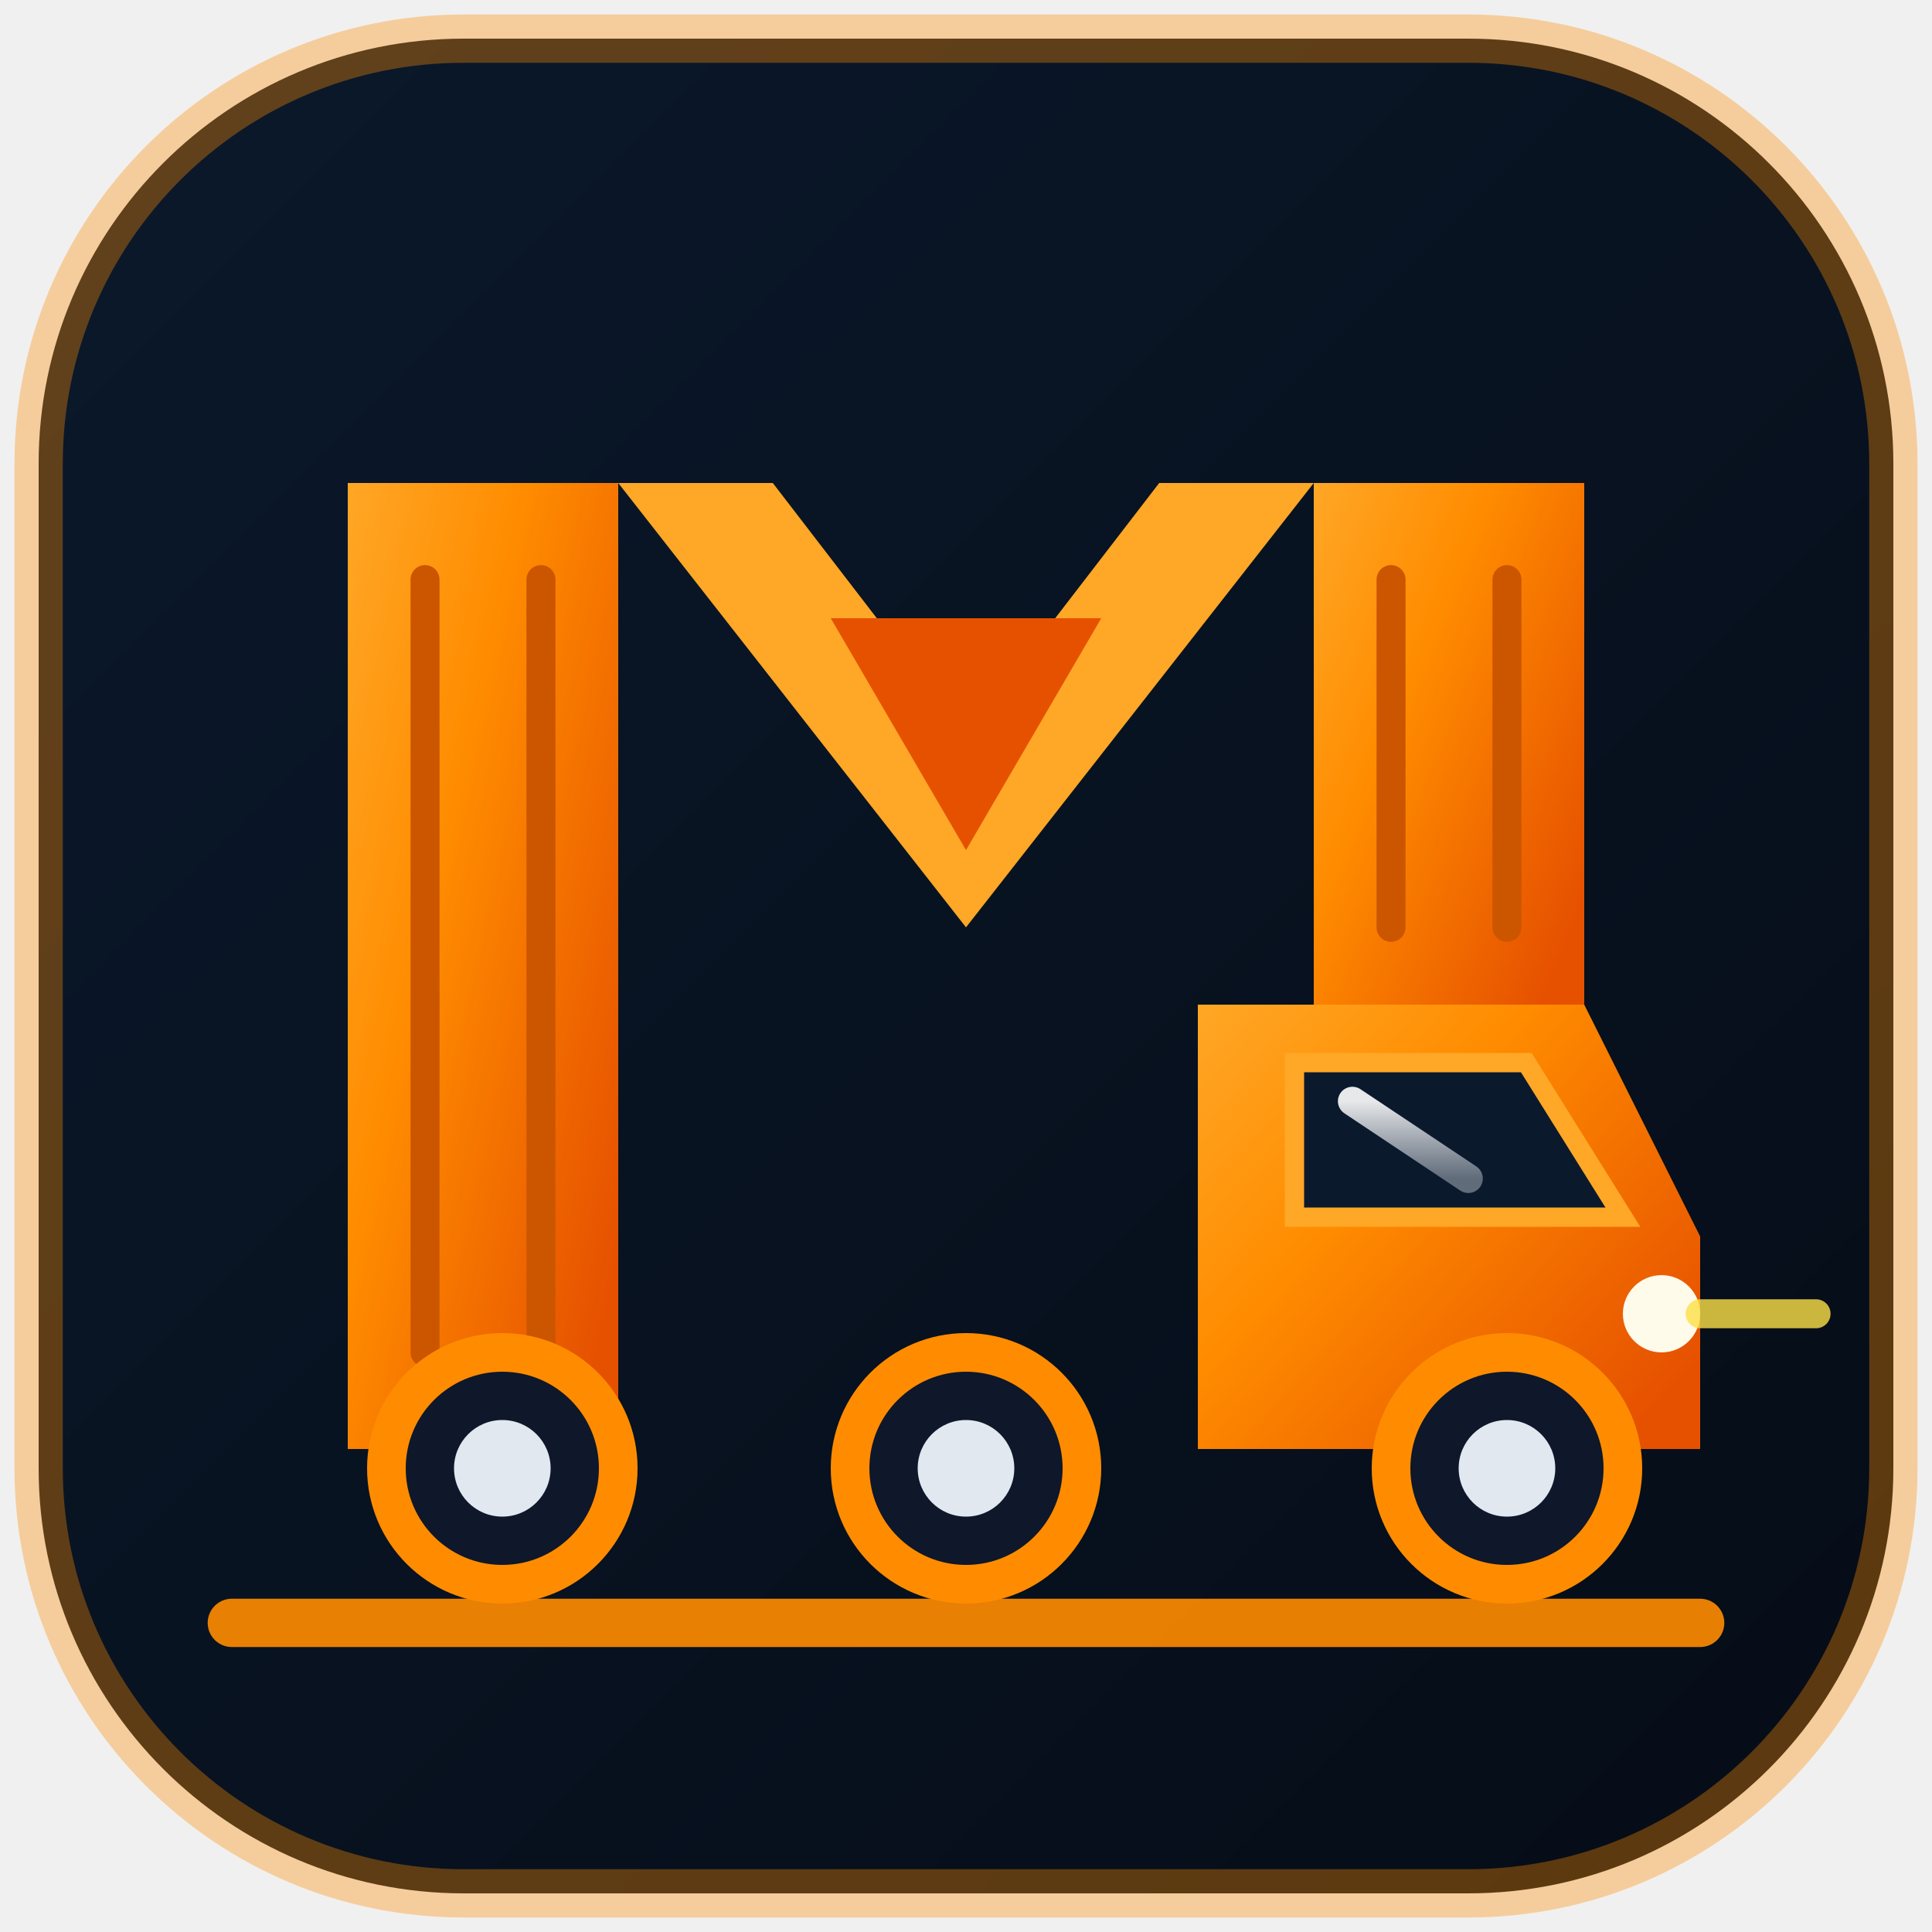
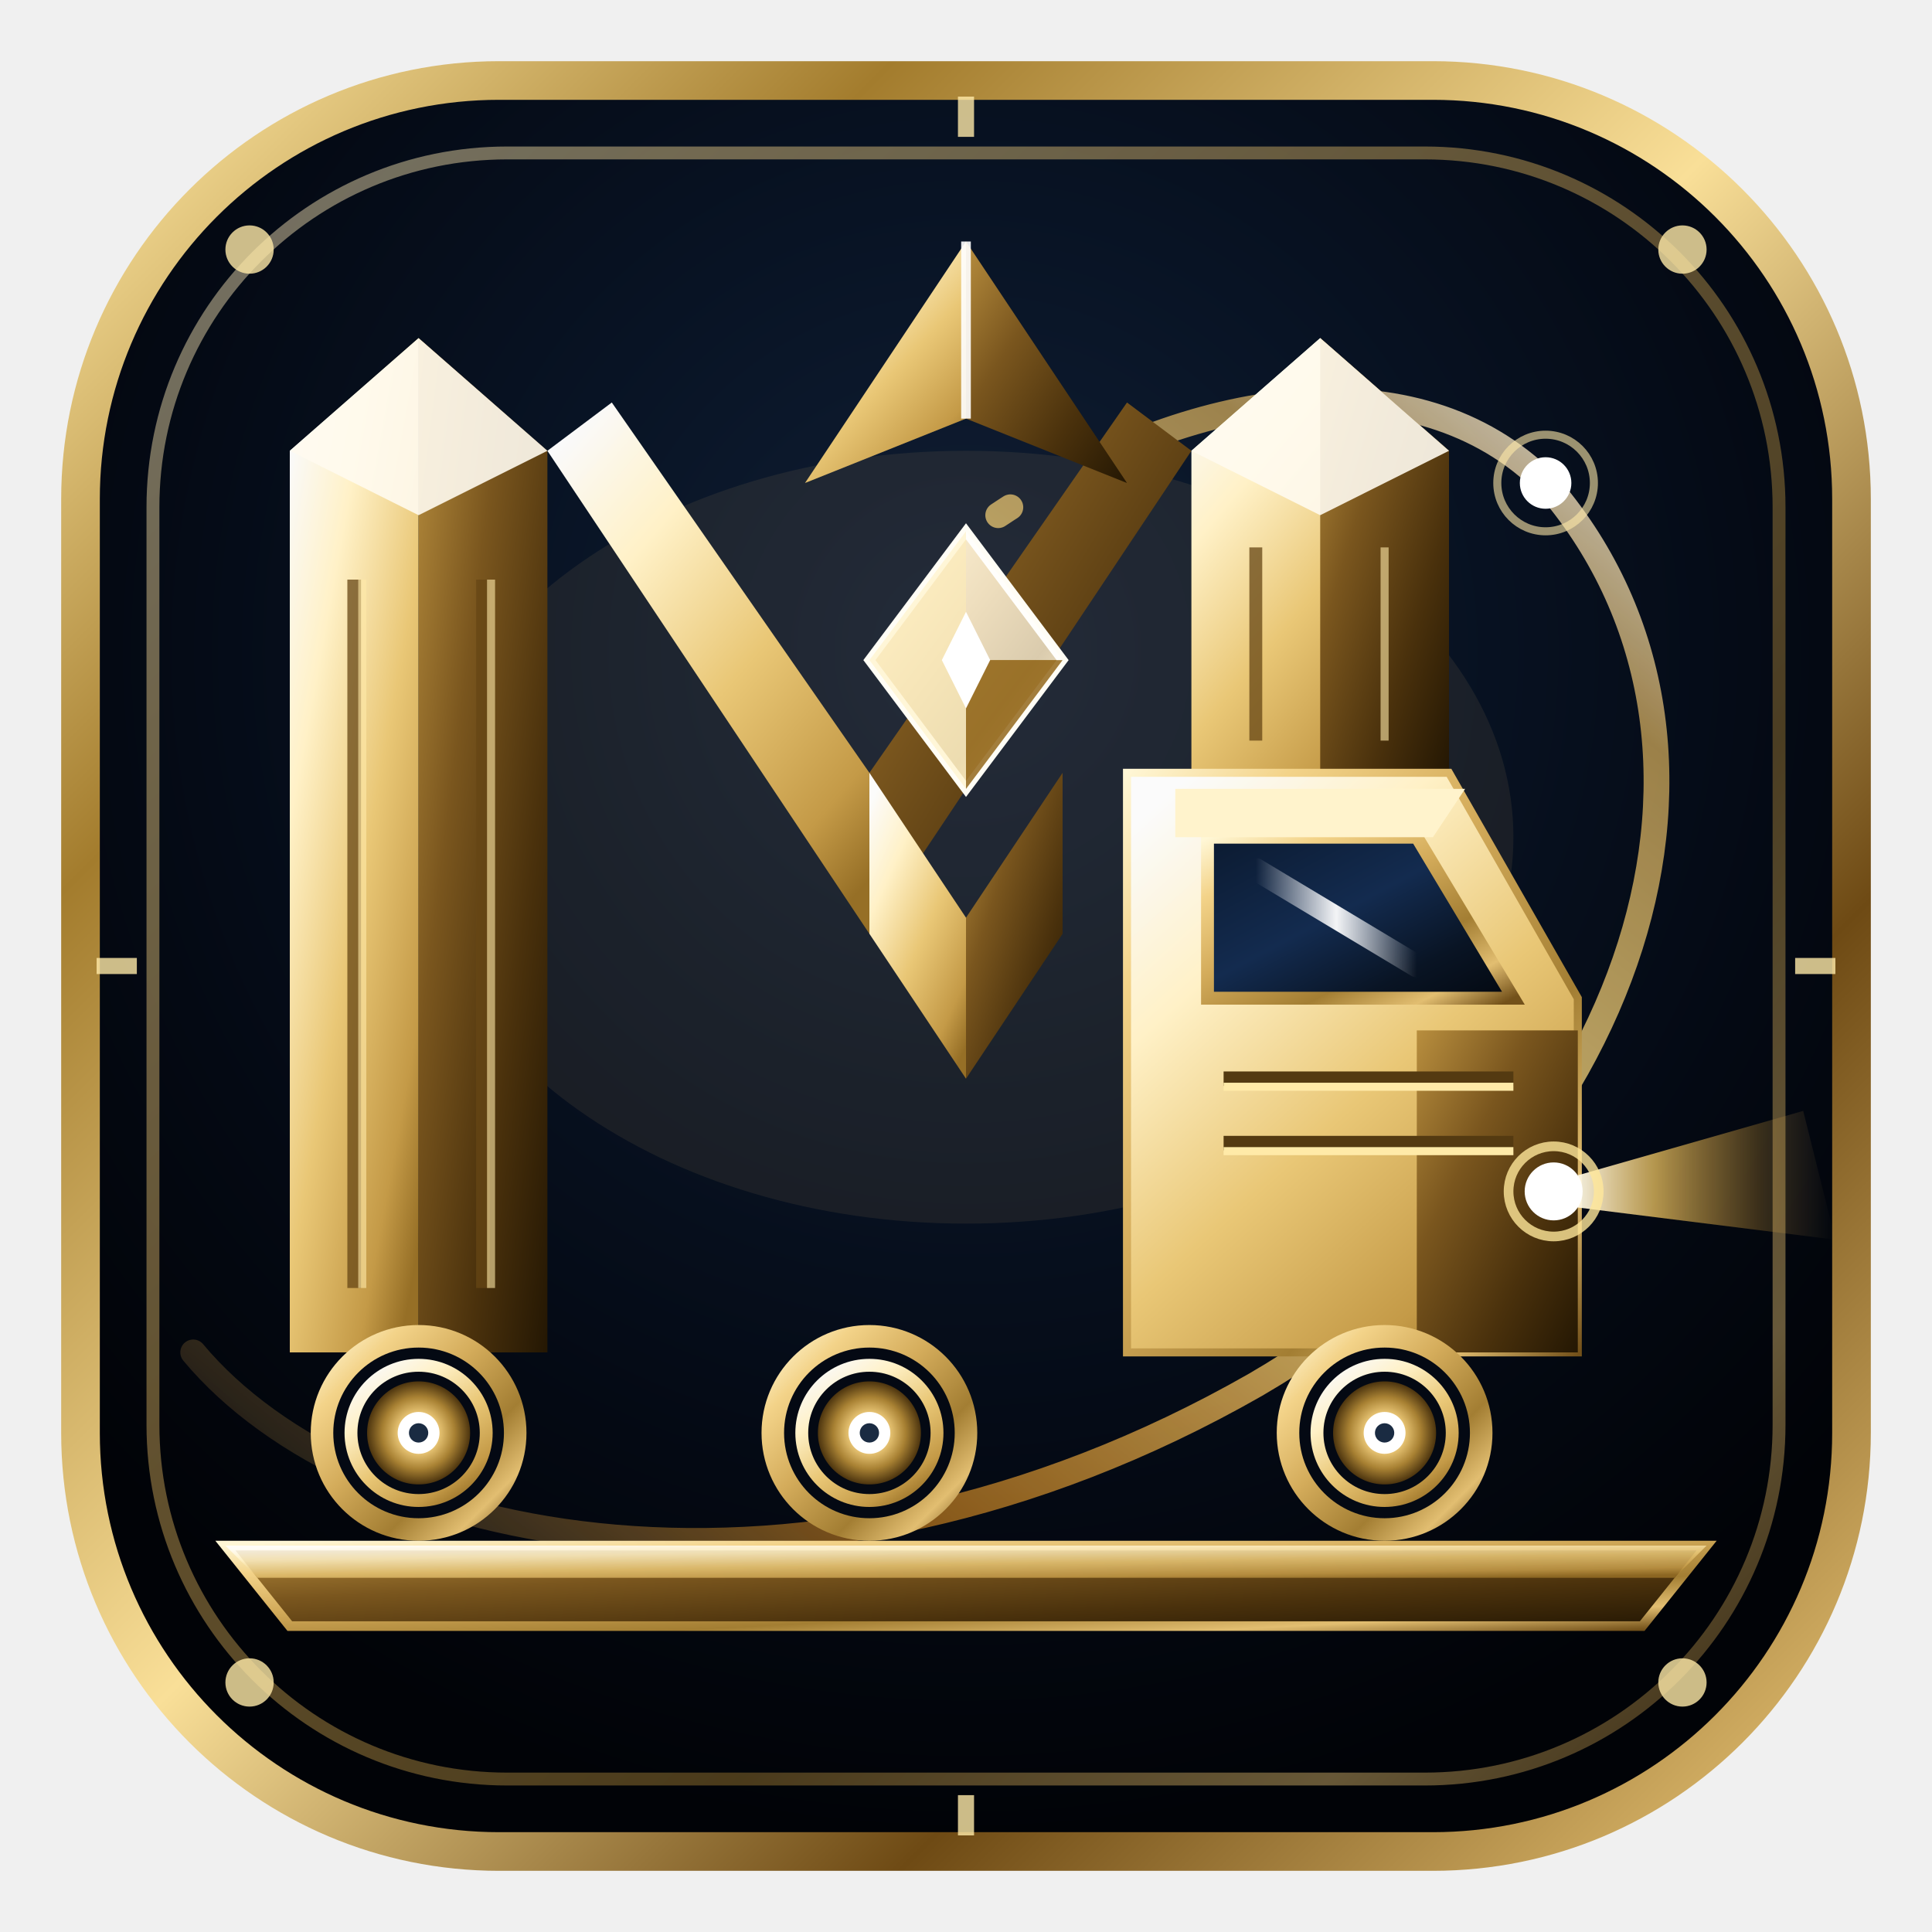
- <svg xmlns="http://www.w3.org/2000/svg" viewBox="0 0 100 100" width="512" height="512">
+ <svg xmlns="http://www.w3.org/2000/svg" viewBox="0 0 120 120" width="512" height="512" role="img" aria-label="MAXIMUS Global Transport Link - Imperial Luxury Insignia">
  <defs>
-     <linearGradient id="maximusBgGrad" x1="0%" y1="0%" x2="100%" y2="100%">
-       <stop offset="0%" stop-color="#0B192C" />
-       <stop offset="100%" stop-color="#050C16" />
+     <radialGradient id="maximus-bg-radial" cx="50%" cy="32%" r="68%">
+       <stop offset="0%" stop-color="#111F35" />
+       <stop offset="38%" stop-color="#081324" />
+       <stop offset="72%" stop-color="#040913" />
+       <stop offset="100%" stop-color="#010307" />
+     </radialGradient>
+     <linearGradient id="maximus-gold-primary" x1="0%" y1="0%" x2="100%" y2="100%">
+       <stop offset="0%" stop-color="#FFF7D6" />
+       <stop offset="18%" stop-color="#F3D389" />
+       <stop offset="42%" stop-color="#D4AC5B" />
+       <stop offset="68%" stop-color="#A37E33" />
+       <stop offset="86%" stop-color="#E2BE71" />
+       <stop offset="100%" stop-color="#73511A" />
    </linearGradient>
-     <linearGradient id="truckOrangeGrad" x1="0%" y1="0%" x2="100%" y2="80%">
-       <stop offset="0%" stop-color="#FFA726" />
-       <stop offset="40%" stop-color="#FF8C00" />
-       <stop offset="100%" stop-color="#E65100" />
+     <linearGradient id="maximus-gold-light" x1="15%" y1="0%" x2="85%" y2="100%">
+       <stop offset="0%" stop-color="#FFFFFF" stop-opacity="0.98" />
+       <stop offset="25%" stop-color="#FFF1C7" />
+       <stop offset="55%" stop-color="#E9C776" />
+       <stop offset="85%" stop-color="#C49A47" />
+       <stop offset="100%" stop-color="#966F26" />
    </linearGradient>
-     <linearGradient id="cabAccentGrad" x1="0%" y1="0%" x2="0%" y2="100%">
-       <stop offset="0%" stop-color="#FFFFFF" stop-opacity="0.9" />
-       <stop offset="100%" stop-color="#E2E8F0" stop-opacity="0.4" />
+     <linearGradient id="maximus-gold-shadow" x1="0%" y1="0%" x2="100%" y2="100%">
+       <stop offset="0%" stop-color="#B88E3E" />
+       <stop offset="35%" stop-color="#7A561E" />
+       <stop offset="70%" stop-color="#4A310C" />
+       <stop offset="100%" stop-color="#241703" />
    </linearGradient>
+     <linearGradient id="maximus-platinum-glare" x1="0%" y1="0%" x2="100%" y2="0%">
+       <stop offset="0%" stop-color="#FFFFFF" stop-opacity="0" />
+       <stop offset="50%" stop-color="#FFFFFF" stop-opacity="0.95" />
+       <stop offset="100%" stop-color="#FFFFFF" stop-opacity="0" />
+     </linearGradient>
+     <linearGradient id="maximus-bezel-rim" x1="0%" y1="0%" x2="100%" y2="100%">
+       <stop offset="0%" stop-color="#FFE8A3" />
+       <stop offset="22%" stop-color="#A37C2D" />
+       <stop offset="48%" stop-color="#F9DF98" />
+       <stop offset="74%" stop-color="#6E4A14" />
+       <stop offset="100%" stop-color="#E8C474" />
+     </linearGradient>
+     <linearGradient id="maximus-windshield-tint" x1="0%" y1="0%" x2="100%" y2="100%">
+       <stop offset="0%" stop-color="#0B1A30" />
+       <stop offset="45%" stop-color="#132B4F" />
+       <stop offset="75%" stop-color="#091424" />
+       <stop offset="100%" stop-color="#030810" />
+     </linearGradient>
+     <linearGradient id="maximus-headlight-beam" x1="0%" y1="50%" x2="100%" y2="50%">
+       <stop offset="0%" stop-color="#FFF9E6" stop-opacity="0.95" />
+       <stop offset="30%" stop-color="#FFD166" stop-opacity="0.7" />
+       <stop offset="70%" stop-color="#E5A93C" stop-opacity="0.25" />
+       <stop offset="100%" stop-color="#C9A86A" stop-opacity="0" />
+     </linearGradient>
+     <linearGradient id="maximus-orbit-meridian" x1="0%" y1="100%" x2="100%" y2="0%">
+       <stop offset="0%" stop-color="#C9A86A" stop-opacity="0.05" />
+       <stop offset="25%" stop-color="#FF9F1C" stop-opacity="0.6" />
+       <stop offset="55%" stop-color="#FFE28A" stop-opacity="0.95" />
+       <stop offset="85%" stop-color="#D4AC5B" stop-opacity="0.85" />
+       <stop offset="100%" stop-color="#FFFFFF" stop-opacity="1" />
+     </linearGradient>
+     <radialGradient id="maximus-wheel-metal" cx="50%" cy="50%" r="50%">
+       <stop offset="0%" stop-color="#FFFFFF" />
+       <stop offset="35%" stop-color="#F1CE7D" />
+       <stop offset="70%" stop-color="#A88133" />
+       <stop offset="100%" stop-color="#4D350F" />
+     </radialGradient>
  </defs>
-   <rect x="2" y="2" width="96" height="96" rx="22" fill="url(#maximusBgGrad)" stroke="#FF8C00" stroke-width="2.5" stroke-opacity="0.35" />
-   <path d="M 18 25 L 32 25 L 32 75 L 18 75 Z" fill="url(#truckOrangeGrad)" />
-   <line x1="22" y1="30" x2="22" y2="70" stroke="#CC5500" stroke-width="1.5" stroke-linecap="round" />
-   <line x1="28" y1="30" x2="28" y2="70" stroke="#CC5500" stroke-width="1.5" stroke-linecap="round" />
-   <path d="M 32 25 L 50 48 L 68 25 L 60 25 L 50 38 L 40 25 Z" fill="#FFA726" />
-   <polygon points="50,44 43,32 57,32" fill="#E65100" />
-   <path d="M 68 25 L 82 25 L 82 52 L 68 52 Z" fill="url(#truckOrangeGrad)" />
-   <line x1="72" y1="30" x2="72" y2="48" stroke="#CC5500" stroke-width="1.5" stroke-linecap="round" />
-   <line x1="78" y1="30" x2="78" y2="48" stroke="#CC5500" stroke-width="1.5" stroke-linecap="round" />
-   <path d="M 62 52 L 82 52 L 88 64 L 88 75 L 62 75 Z" fill="url(#truckOrangeGrad)" />
-   <path d="M 67 55 L 79 55 L 84 63 L 67 63 Z" fill="#0B192C" stroke="#FFA726" stroke-width="1" />
-   <line x1="70" y1="57" x2="76" y2="61" stroke="url(#cabAccentGrad)" stroke-width="1.5" stroke-linecap="round" />
-   <circle cx="86" cy="68" r="2" fill="#FFFBEB" />
-   <line x1="88" y1="68" x2="94" y2="68" stroke="#FDE047" stroke-width="1.5" stroke-linecap="round" opacity="0.8" />
-   <circle cx="78" cy="76" r="6" fill="#0F172A" stroke="#FF8C00" stroke-width="2" />
-   <circle cx="78" cy="76" r="2.5" fill="#E2E8F0" />
-   <circle cx="50" cy="76" r="6" fill="#0F172A" stroke="#FF8C00" stroke-width="2" />
-   <circle cx="50" cy="76" r="2.5" fill="#E2E8F0" />
-   <circle cx="26" cy="76" r="6" fill="#0F172A" stroke="#FF8C00" stroke-width="2" />
-   <circle cx="26" cy="76" r="2.5" fill="#E2E8F0" />
-   <line x1="12" y1="84" x2="88" y2="84" stroke="#FF8C00" stroke-width="2.5" stroke-linecap="round" opacity="0.9" />
+   <rect x="5" y="6" width="110" height="110" rx="26" fill="#000000" opacity="0.9" />
+   <rect x="5" y="5" width="110" height="110" rx="26" fill="url(#maximus-bg-radial)" stroke="url(#maximus-bezel-rim)" stroke-width="2.4" />
+   <rect x="9.5" y="9.5" width="101" height="101" rx="22" fill="none" stroke="url(#maximus-gold-primary)" stroke-width="0.8" stroke-opacity="0.45" />
+   <circle cx="15.5" cy="15.5" r="1.5" fill="#FFEAA8" opacity="0.8" />
+   <circle cx="104.5" cy="15.5" r="1.5" fill="#FFEAA8" opacity="0.8" />
+   <circle cx="15.5" cy="104.5" r="1.5" fill="#FFEAA8" opacity="0.8" />
+   <circle cx="104.5" cy="104.5" r="1.5" fill="#FFEAA8" opacity="0.8" />
+   <line x1="60" y1="6" x2="60" y2="8.5" stroke="#FFEAA8" stroke-width="1" stroke-opacity="0.8" />
+   <line x1="60" y1="111.5" x2="60" y2="114" stroke="#FFEAA8" stroke-width="1" stroke-opacity="0.8" />
+   <line x1="6" y1="60" x2="8.5" y2="60" stroke="#FFEAA8" stroke-width="1" stroke-opacity="0.8" />
+   <line x1="111.5" y1="60" x2="114" y2="60" stroke="#FFEAA8" stroke-width="1" stroke-opacity="0.8" />
+   <ellipse cx="60" cy="52" rx="34" ry="24" fill="#C9A86A" opacity="0.1" />
+   <path d="M 12 84 C 22 96, 50 102, 78 86 C 102 72, 110 46, 96 30 C 88 22, 74 24, 62 32" fill="none" stroke="url(#maximus-orbit-meridian)" stroke-width="1.6" stroke-linecap="round" stroke-dasharray="80 7" opacity="0.85" />
+   <g id="monogram-and-chassis">
+     <path d="M 18 28 L 26 21 L 26 84 L 18 84 Z" fill="url(#maximus-gold-light)" />
+     <path d="M 26 21 L 34 28 L 34 84 L 26 84 Z" fill="url(#maximus-gold-shadow)" />
+     <polygon points="18,28 26,21 34,28 26,32" fill="#FFFBF0" opacity="0.9" />
+     <line x1="22" y1="36" x2="22" y2="80" stroke="#664614" stroke-width="0.85" opacity="0.75" />
+     <line x1="22.5" y1="36" x2="22.5" y2="80" stroke="#FFEAA8" stroke-width="0.5" opacity="0.6" />
+     <line x1="30" y1="36" x2="30" y2="80" stroke="#664614" stroke-width="0.85" opacity="0.75" />
+     <line x1="30.5" y1="36" x2="30.5" y2="80" stroke="#FFEAA8" stroke-width="0.5" opacity="0.6" />
+     <path d="M 34 28 L 54 58 L 54 48 L 38 25 Z" fill="url(#maximus-gold-light)" />
+     <path d="M 54 58 L 74 28 L 70 25 L 54 48 Z" fill="url(#maximus-gold-shadow)" />
+     <polygon points="54,48 60,57 60,67 54,58" fill="url(#maximus-gold-light)" />
+     <polygon points="60,57 66,48 66,58 60,67" fill="url(#maximus-gold-shadow)" />
+     <path d="M 60 15 L 70 30 L 60 26 Z" fill="url(#maximus-gold-shadow)" />
+     <path d="M 60 15 L 60 26 L 50 30 Z" fill="url(#maximus-gold-light)" />
+     <line x1="60" y1="15" x2="60" y2="26" stroke="#FFFFFF" stroke-width="0.6" opacity="0.9" />
+     <polygon points="60,33 66,41 60,49 54,41" fill="url(#maximus-gold-primary)" stroke="#FFFDF5" stroke-width="0.6" />
+     <polygon points="60,33 60,49 54,41" fill="#FFF4D0" opacity="0.8" />
+     <polygon points="60,33 66,41 60,41" fill="#FFFFFF" opacity="0.6" />
+     <polygon points="60,41 66,41 60,49" fill="#997028" opacity="0.9" />
+     <polygon points="60,38 61.5,41 60,44 58.5,41" fill="#FFFFFF" />
+     <path d="M 74 28 L 82 21 L 90 28 L 90 48 L 74 48 Z" fill="url(#maximus-gold-light)" />
+     <path d="M 82 21 L 90 28 L 90 48 L 82 48 Z" fill="url(#maximus-gold-shadow)" />
+     <polygon points="74,28 82,21 90,28 82,32" fill="#FFFBF0" opacity="0.9" />
+     <line x1="78" y1="34" x2="78" y2="46" stroke="#664614" stroke-width="0.8" opacity="0.75" />
+     <line x1="86" y1="34" x2="86" y2="46" stroke="#FFEAA8" stroke-width="0.5" opacity="0.6" />
+     <path d="M 70 48 L 90 48 L 98 62 L 98 84 L 70 84 Z" fill="url(#maximus-gold-light)" stroke="url(#maximus-gold-primary)" stroke-width="0.5" />
+     <path d="M 88 64 L 98 64 L 98 84 L 88 84 Z" fill="url(#maximus-gold-shadow)" />
+     <path d="M 75 52 L 88 52 L 94 62 L 75 62 Z" fill="url(#maximus-windshield-tint)" stroke="url(#maximus-gold-primary)" stroke-width="0.8" />
+     <line x1="78" y1="54" x2="88" y2="60" stroke="url(#maximus-platinum-glare)" stroke-width="1.4" stroke-linecap="round" />
+     <polygon points="73,49 91,49 89,52 73,52" fill="#FFF3CC" />
+     <line x1="76" y1="67" x2="94" y2="67" stroke="#543A11" stroke-width="0.9" />
+     <line x1="76" y1="67.5" x2="94" y2="67.5" stroke="#FFEAA8" stroke-width="0.5" />
+     <line x1="76" y1="71" x2="94" y2="71" stroke="#543A11" stroke-width="0.9" />
+     <line x1="76" y1="71.5" x2="94" y2="71.5" stroke="#FFEAA8" stroke-width="0.5" />
+     <polygon points="98,73 112,69 114,77 98,75" fill="url(#maximus-headlight-beam)" />
+     <circle cx="96.5" cy="74" r="1.8" fill="#FFFFFF" />
+     <circle cx="96.5" cy="74" r="2.8" fill="none" stroke="#FFE79A" stroke-width="0.6" opacity="0.8" />
+   </g>
+   <g>
+     <circle cx="26" cy="89" r="6" fill="#040913" stroke="url(#maximus-gold-primary)" stroke-width="1.4" />
+     <circle cx="26" cy="89" r="4.2" fill="none" stroke="url(#maximus-gold-light)" stroke-width="0.8" />
+     <circle cx="26" cy="89" r="3.2" fill="url(#maximus-wheel-metal)" />
+     <circle cx="26" cy="89" r="1.3" fill="#FFFFFF" />
+     <circle cx="26" cy="89" r="0.6" fill="#1A2B42" />
+   </g>
+   <g>
+     <circle cx="54" cy="89" r="6" fill="#040913" stroke="url(#maximus-gold-primary)" stroke-width="1.4" />
+     <circle cx="54" cy="89" r="4.2" fill="none" stroke="url(#maximus-gold-light)" stroke-width="0.8" />
+     <circle cx="54" cy="89" r="3.2" fill="url(#maximus-wheel-metal)" />
+     <circle cx="54" cy="89" r="1.3" fill="#FFFFFF" />
+     <circle cx="54" cy="89" r="0.6" fill="#1A2B42" />
+   </g>
+   <g>
+     <circle cx="86" cy="89" r="6" fill="#040913" stroke="url(#maximus-gold-primary)" stroke-width="1.4" />
+     <circle cx="86" cy="89" r="4.2" fill="none" stroke="url(#maximus-gold-light)" stroke-width="0.8" />
+     <circle cx="86" cy="89" r="3.2" fill="url(#maximus-wheel-metal)" />
+     <circle cx="86" cy="89" r="1.3" fill="#FFFFFF" />
+     <circle cx="86" cy="89" r="0.6" fill="#1A2B42" />
+   </g>
+   <path d="M 14 96 L 106 96 L 102 101 L 18 101 Z" fill="url(#maximus-gold-shadow)" stroke="url(#maximus-gold-primary)" stroke-width="0.6" />
+   <path d="M 14 96 L 106 96 L 104 98 L 16 98 Z" fill="url(#maximus-gold-light)" opacity="0.85" />
+   <line x1="22" y1="97" x2="98" y2="97" stroke="url(#maximus-platinum-glare)" stroke-width="1.1" />
+   <circle cx="96" cy="30" r="1.6" fill="#FFFFFF" />
+   <circle cx="96" cy="30" r="3" fill="none" stroke="#FFEAA8" stroke-width="0.5" opacity="0.6" />
</svg>
